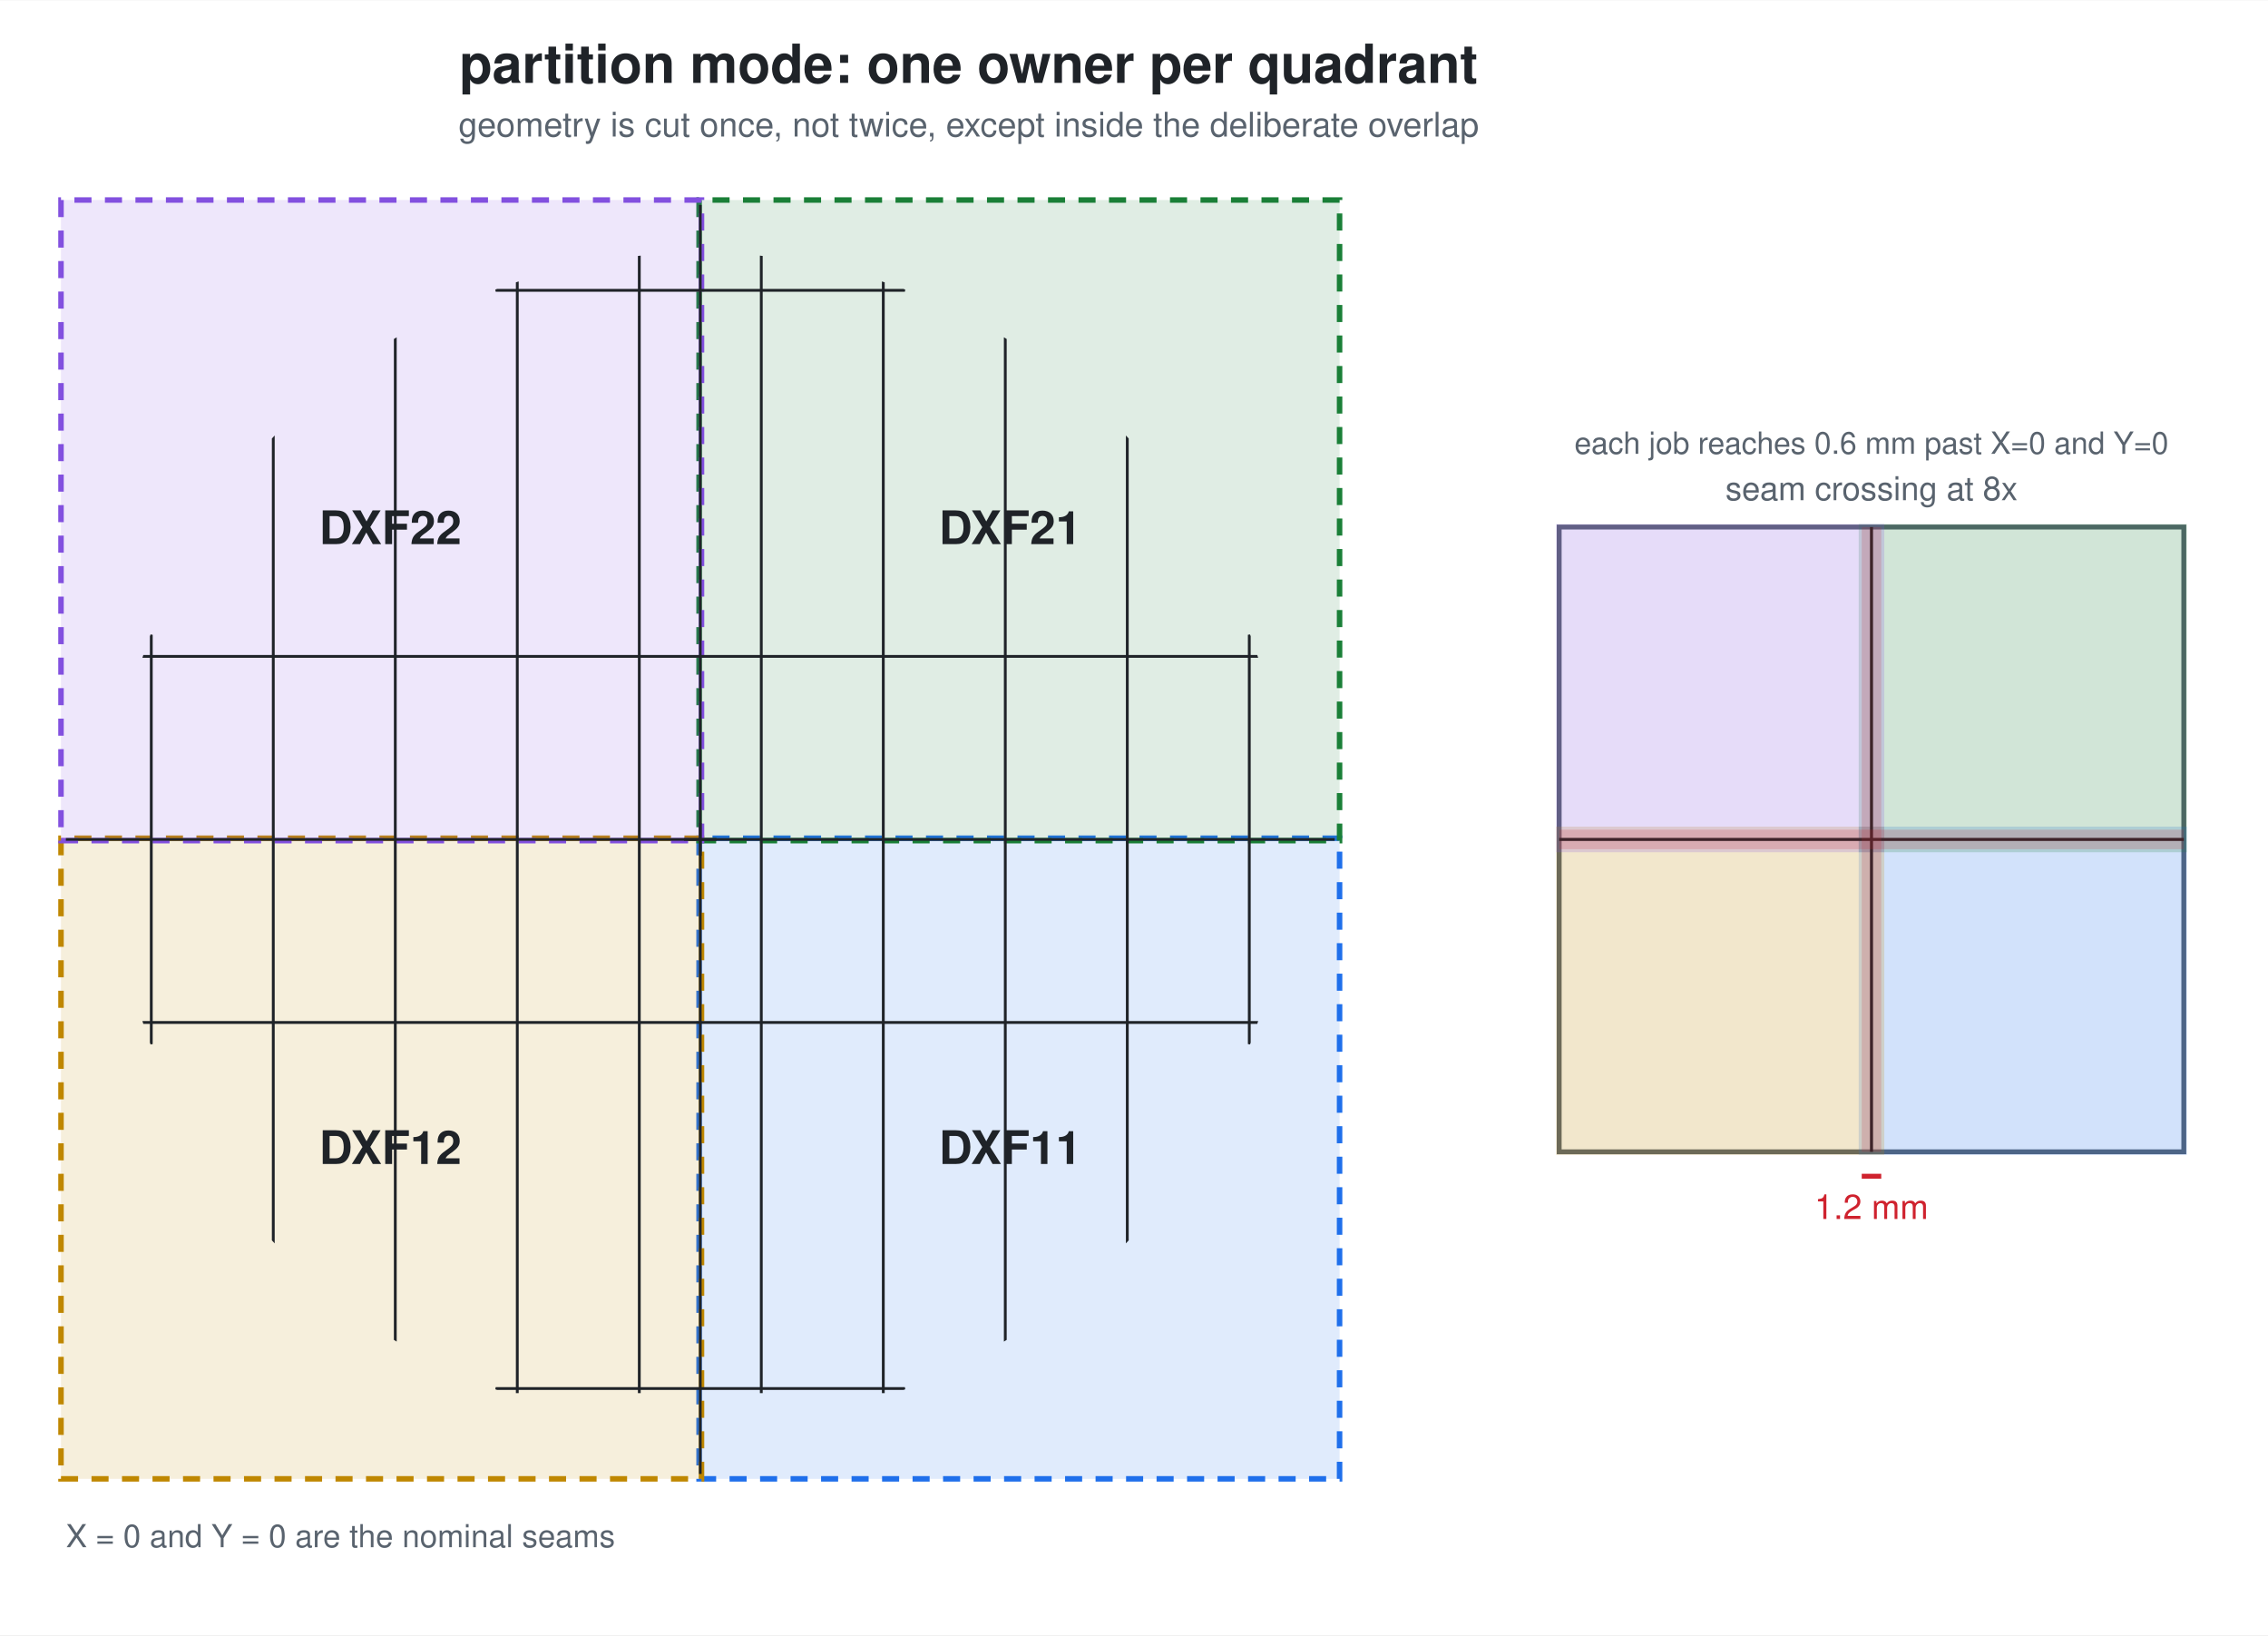
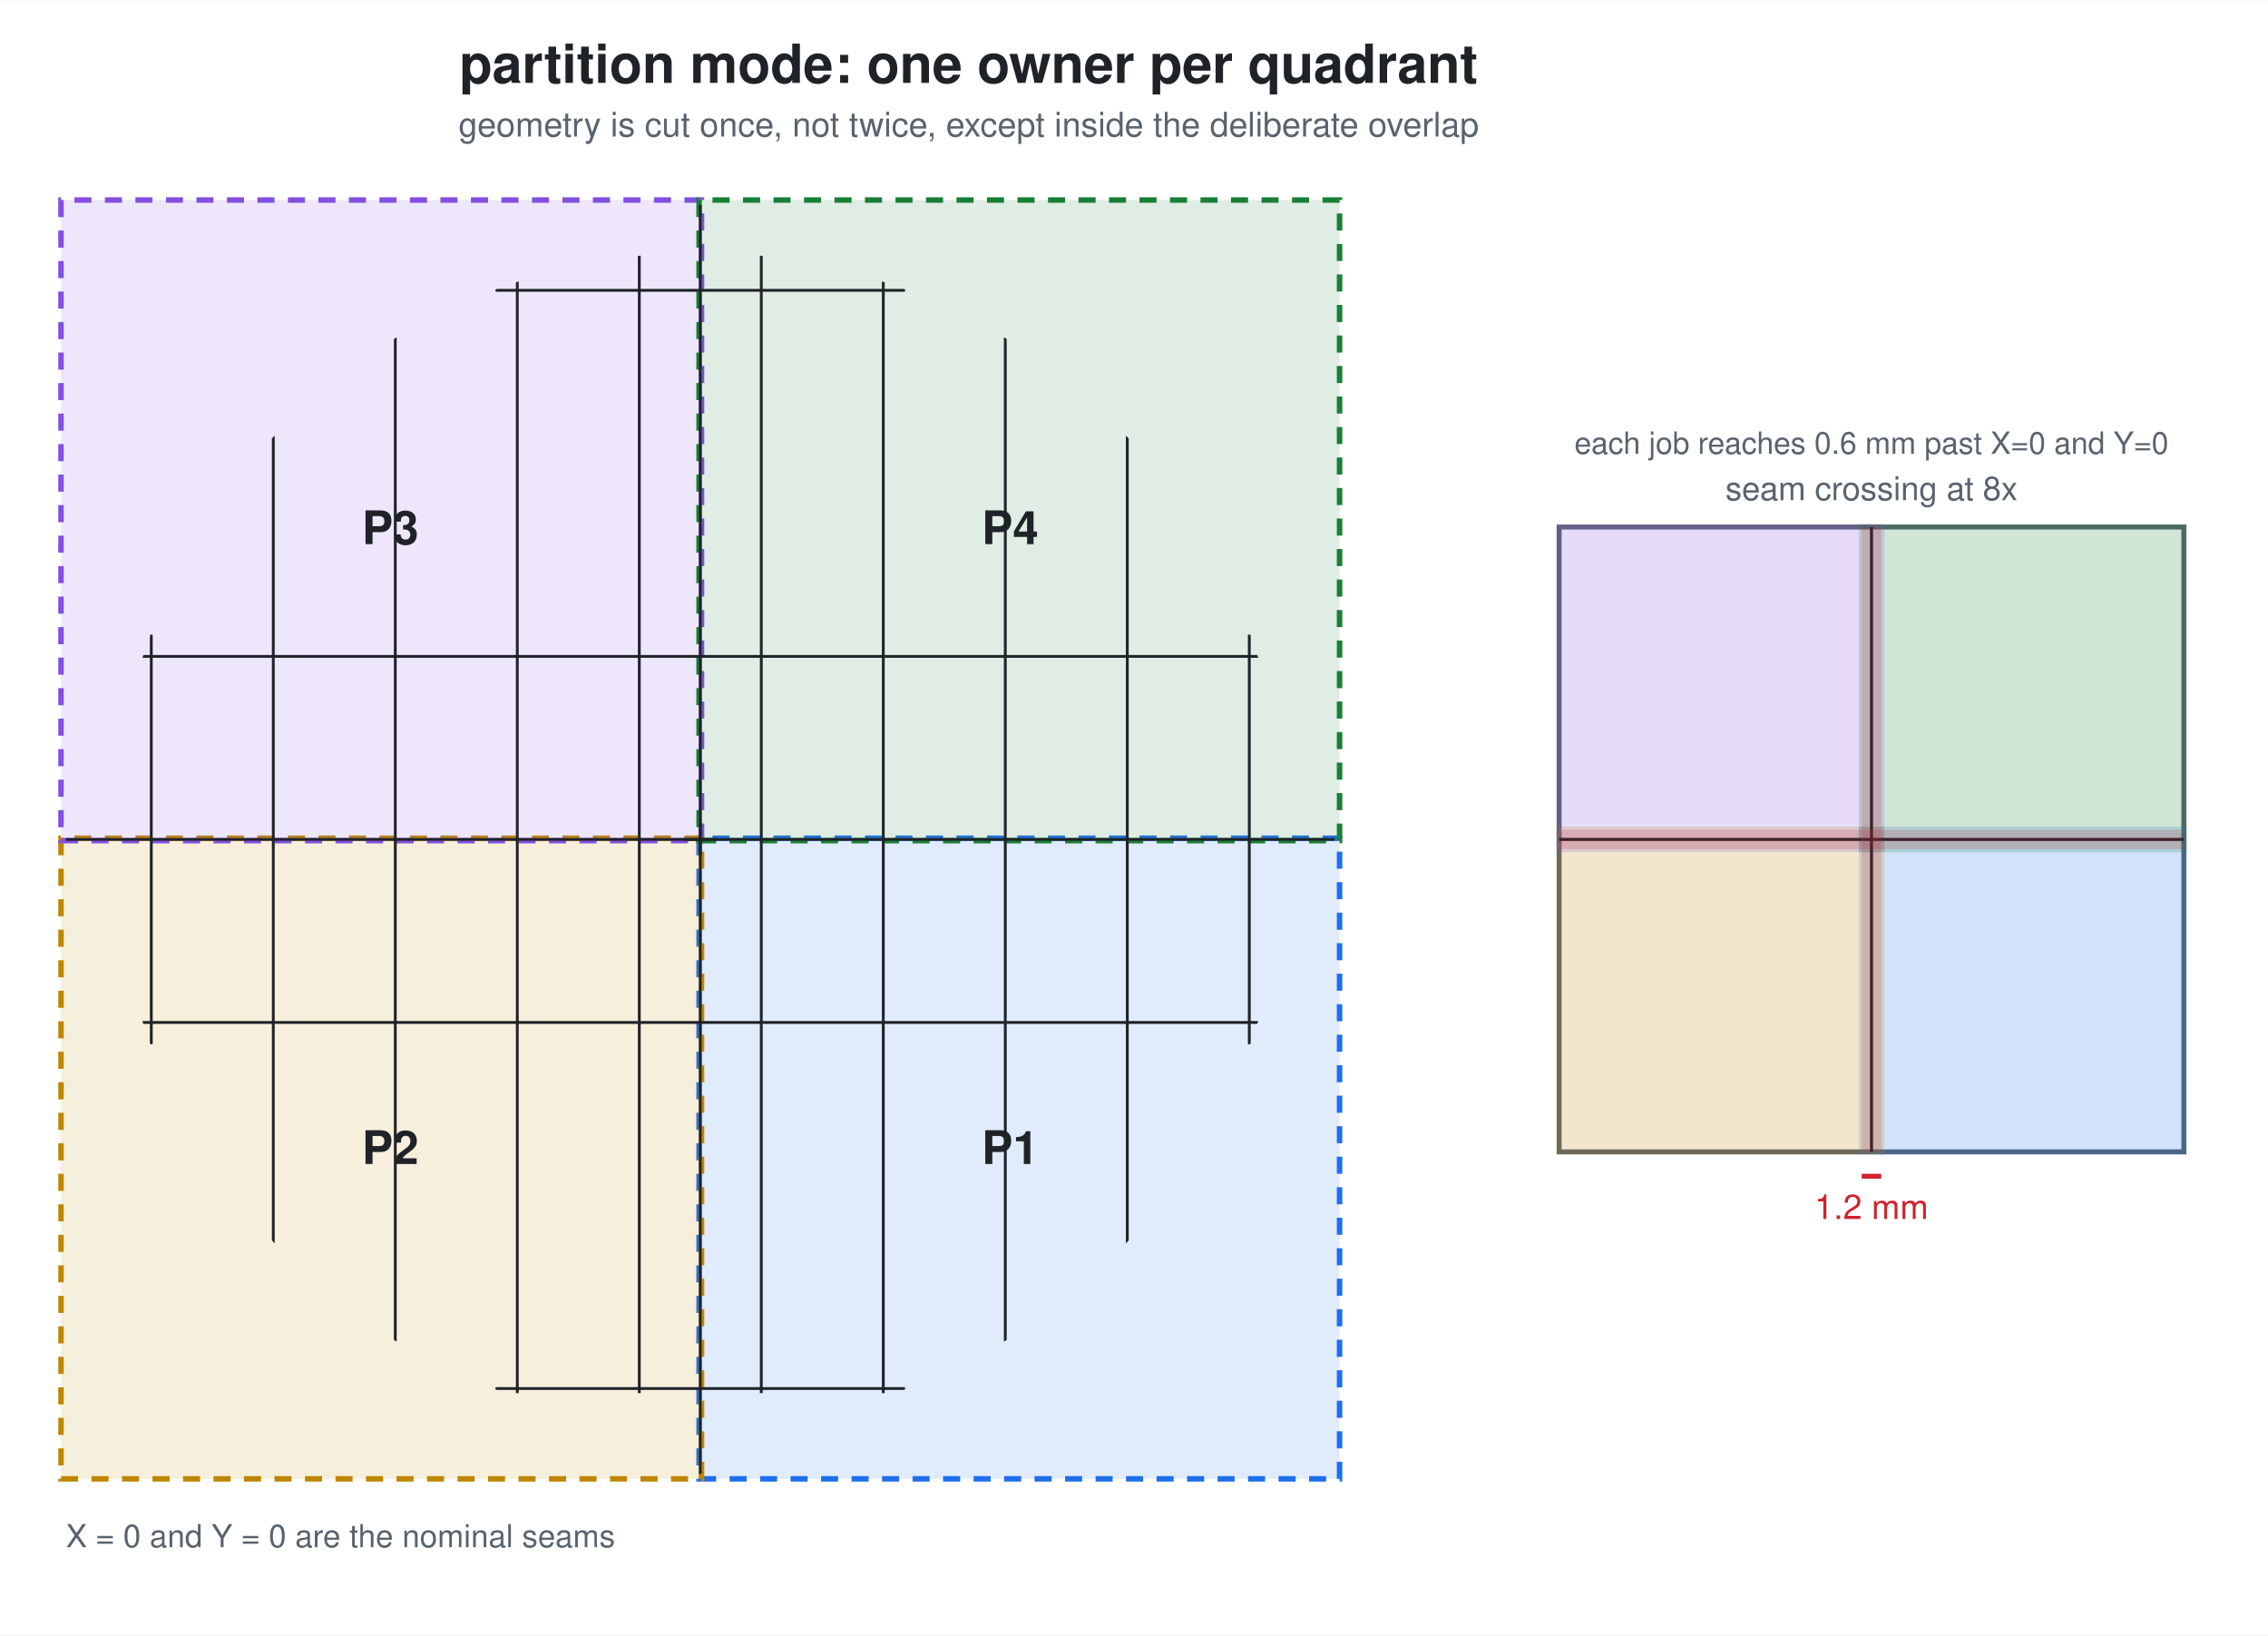
<svg xmlns="http://www.w3.org/2000/svg" width="1000" height="721" viewBox="-57.400 -68.760 185.900 133.970" role="img">
  <style>
    .bg { fill: #ffffff; }
    text { font-family: ui-sans-serif, -apple-system, "Segoe UI", Helvetica, sans-serif; }
    .ink { fill: #1f2328; }
    .muted { fill: #59636e; }
    .warn { fill: #cf222e; }
    .s-ink { stroke: #1f2328; fill: none; }
    .s-muted { stroke: #59636e; fill: none; }
    .s-warn { stroke: #cf222e; fill: none; }
    .wafer { fill: #f6f8fa; stroke: #59636e; }
    .safe { fill: none; stroke: #59636e; stroke-dasharray: 1.6 1.6; }
    .cut { fill: #1f2328; stroke: #1f2328; }
    .overlap { fill: #cf222e; opacity: 0.18; stroke: none; }
    .anchor { fill: #cf222e; }
    .hole { fill: #ffffff; stroke: #8c959f; }
    .plate { fill: #1f6feb; opacity: 0.09; stroke: #1f6feb; }
    @media (prefers-color-scheme: dark) {
      .bg { fill: #0d1117; }
      .ink { fill: #e6edf3; }
      .muted { fill: #9198a1; }
      .warn { fill: #ff7b72; }
      .s-ink { stroke: #e6edf3; }
      .s-muted { stroke: #9198a1; }
      .s-warn { stroke: #ff7b72; }
      .wafer { fill: #161b22; stroke: #9198a1; }
      .safe { stroke: #9198a1; }
      .cut { fill: #e6edf3; stroke: #e6edf3; }
      .hole { fill: #0d1117; stroke: #6e7681; }
      .anchor { fill: #ff7b72; }
    }
  </style>
  <defs>
    <marker id="arrow" viewBox="0 0 10 10" refX="9" refY="5" markerWidth="6" markerHeight="6" orient="auto-start-reverse">
      <path d="M 0 0 L 10 5 L 0 10 z" class="ink" />
    </marker>
  </defs>
  <rect class="bg" x="-57.400" y="-68.760" width="185.900" height="133.970" />
  <g transform="scale(1,-1)">
    <rect class="" x="-0.1" y="-52.4" width="52.5" height="52.5" fill="#1f6feb" opacity="0.14" stroke="none" />
    <rect class="" x="-0.1" y="-52.4" width="52.5" height="52.5" fill="none" stroke="#1f6feb" stroke-width="0.45" stroke-dasharray="1.4 1.1" />
    <rect class="" x="-52.4" y="-52.4" width="52.5" height="52.5" fill="#bf8700" opacity="0.14" stroke="none" />
    <rect class="" x="-52.4" y="-52.4" width="52.5" height="52.5" fill="none" stroke="#bf8700" stroke-width="0.45" stroke-dasharray="1.4 1.1" />
+     <rect class="" x="-52.4" y="-0.1" width="52.5" height="52.5" fill="#8250df" opacity="0.14" stroke="none" />
+     <rect class="" x="-52.4" y="-0.1" width="52.5" height="52.5" fill="none" stroke="#8250df" stroke-width="0.45" stroke-dasharray="1.4 1.1" />
    <rect class="" x="-0.1" y="-0.1" width="52.5" height="52.5" fill="#1a7f37" opacity="0.14" stroke="none" />
    <rect class="" x="-0.1" y="-0.1" width="52.5" height="52.5" fill="none" stroke="#1a7f37" stroke-width="0.45" stroke-dasharray="1.4 1.1" />
-     <rect class="" x="-52.4" y="-0.1" width="52.5" height="52.5" fill="#8250df" opacity="0.14" stroke="none" />
-     <rect class="" x="-52.4" y="-0.1" width="52.5" height="52.5" fill="none" stroke="#8250df" stroke-width="0.45" stroke-dasharray="1.4 1.1" />
    <polygon class="cut" points="-16.636,-45.025 -16.724,-44.992 -16.77,-44.975 16.77,-44.975 16.724,-44.992 16.636,-45.025" stroke-width="0.18" />
    <polygon class="cut" points="-45.588,-15.025 -45.604,-14.975 45.604,-14.975 45.588,-15.025" stroke-width="0.18" />
    <polygon class="cut" points="-0.025,-1.25 -0.025,-0.025 -1.25,-0.025 -1.25,0.025 -0.025,0.025 -0.025,1.25 0.025,1.25 0.025,0.025 1.25,0.025 1.25,-0.025 0.025,-0.025 0.025,-1.25" stroke-width="0.18" />
    <polygon class="cut" points="-45.604,14.975 -45.588,15.025 45.588,15.025 45.604,14.975" stroke-width="0.18" />
    <polygon class="cut" points="-16.77,44.975 -16.724,44.992 -16.636,45.025 16.636,45.025 16.724,44.992 16.77,44.975" stroke-width="0.18" />
    <polygon class="cut" points="-44.975,-16.77 -44.992,-16.724 -45.025,-16.636 -45.025,16.636 -44.992,16.724 -44.975,16.77" stroke-width="0.18" />
    <polygon class="cut" points="44.975,-16.77 44.975,16.77 44.992,16.724 45.025,16.636 45.025,-16.636 44.992,-16.724" stroke-width="0.18" />
    <polygon class="cut" points="-34.975,-32.875 -35.025,-32.821 -35.025,32.821 -34.975,32.875" stroke-width="0.18" />
    <polygon class="cut" points="34.975,-32.875 34.975,32.875 35.025,32.821 35.025,-32.821" stroke-width="0.18" />
    <polygon class="cut" points="-24.975,-40.991 -25.025,-40.96 -25.025,40.96 -24.975,40.991" stroke-width="0.18" />
    <polygon class="cut" points="24.975,-40.991 24.975,40.991 25.025,40.96 25.025,-40.96" stroke-width="0.18" />
    <polygon class="cut" points="-15.025,-45.286 -15.025,45.588 -14.975,45.604 -14.975,-45.286" stroke-width="0.18" />
    <polygon class="cut" points="14.975,-45.286 14.975,45.604 15.025,45.588 15.025,-45.286" stroke-width="0.18" />
    <polygon class="cut" points="-5.025,-45.286 -5.025,47.736 -4.998,47.739 -4.975,47.742 -4.975,-45.286" stroke-width="0.18" />
    <polygon class="cut" points="4.975,-45.286 4.975,47.742 4.998,47.739 5.025,47.736 5.025,-45.286" stroke-width="0.18" />
    <line class="s-ink" x1="-52" y1="0" x2="52" y2="0" stroke-width="0.22" />
    <line class="s-ink" x1="0" y1="-52" x2="0" y2="52" stroke-width="0.22" />
    <rect class="s-muted" x="70.4" y="-25.6" width="51.2" height="51.2" fill="none" stroke-width="0.4" />
    <rect class="" x="95.2" y="-25.6" width="26.4" height="26.4" fill="#1f6feb" opacity="0.20" stroke="#1f6feb" stroke-width="0.5" />
    <rect class="" x="70.4" y="-25.6" width="26.4" height="26.4" fill="#bf8700" opacity="0.20" stroke="#bf8700" stroke-width="0.5" />
+     <rect class="" x="70.4" y="-0.8" width="26.4" height="26.4" fill="#8250df" opacity="0.20" stroke="#8250df" stroke-width="0.5" />
    <rect class="" x="95.2" y="-0.8" width="26.4" height="26.4" fill="#1a7f37" opacity="0.20" stroke="#1a7f37" stroke-width="0.5" />
-     <rect class="" x="70.4" y="-0.8" width="26.4" height="26.4" fill="#8250df" opacity="0.20" stroke="#8250df" stroke-width="0.5" />
    <line class="s-ink" x1="70.4" y1="0" x2="121.6" y2="0" stroke-width="0.25" />
    <line class="s-ink" x1="96" y1="-25.6" x2="96" y2="25.6" stroke-width="0.25" />
    <rect class="overlap" x="95.2" y="-25.6" width="1.6" height="51.2" />
    <rect class="overlap" x="70.4" y="-0.8" width="51.2" height="1.6" />
    <line class="s-warn" x1="95.2" y1="-27.6" x2="96.8" y2="-27.6" stroke-width="0.4" />
  </g>
-   <text class="ink" x="25.400" y="26.600" font-size="3.8" text-anchor="middle" font-weight="600" fill="#1f6feb">DXF11</text>
-   <text class="ink" x="-25.400" y="26.600" font-size="3.8" text-anchor="middle" font-weight="600" fill="#bf8700">DXF12</text>
-   <text class="ink" x="25.400" y="-24.200" font-size="3.8" text-anchor="middle" font-weight="600" fill="#1a7f37">DXF21</text>
-   <text class="ink" x="-25.400" y="-24.200" font-size="3.8" text-anchor="middle" font-weight="600" fill="#8250df">DXF22</text>
+   <text class="ink" x="25.400" y="26.600" font-size="3.8" text-anchor="middle" font-weight="600" fill="#1f6feb">P1</text>
+   <text class="ink" x="-25.400" y="26.600" font-size="3.8" text-anchor="middle" font-weight="600" fill="#bf8700">P2</text>
+   <text class="ink" x="-25.400" y="-24.200" font-size="3.8" text-anchor="middle" font-weight="600" fill="#8250df">P3</text>
+   <text class="ink" x="25.400" y="-24.200" font-size="3.8" text-anchor="middle" font-weight="600" fill="#1a7f37">P4</text>
  <text class="warn" x="96.000" y="31.100" font-size="2.8" text-anchor="middle">1.2 mm</text>
  <text class="muted" x="96.000" y="-27.800" font-size="2.7" text-anchor="middle">seam crossing at 8x</text>
  <text class="muted" x="96.000" y="-31.600" font-size="2.5" text-anchor="middle">each job reaches 0.6 mm past X=0 and Y=0</text>
  <text class="ink" x="22.000" y="-62.000" font-size="4.4" text-anchor="middle" font-weight="600">partition mode: one owner per quadrant</text>
  <text class="muted" x="22.000" y="-57.600" font-size="2.8" text-anchor="middle">geometry is cut once, not twice, except inside the deliberate overlap</text>
  <text class="muted" x="-52.000" y="58.000" font-size="2.6" text-anchor="start">X = 0 and Y = 0 are the nominal seams</text>
</svg>
